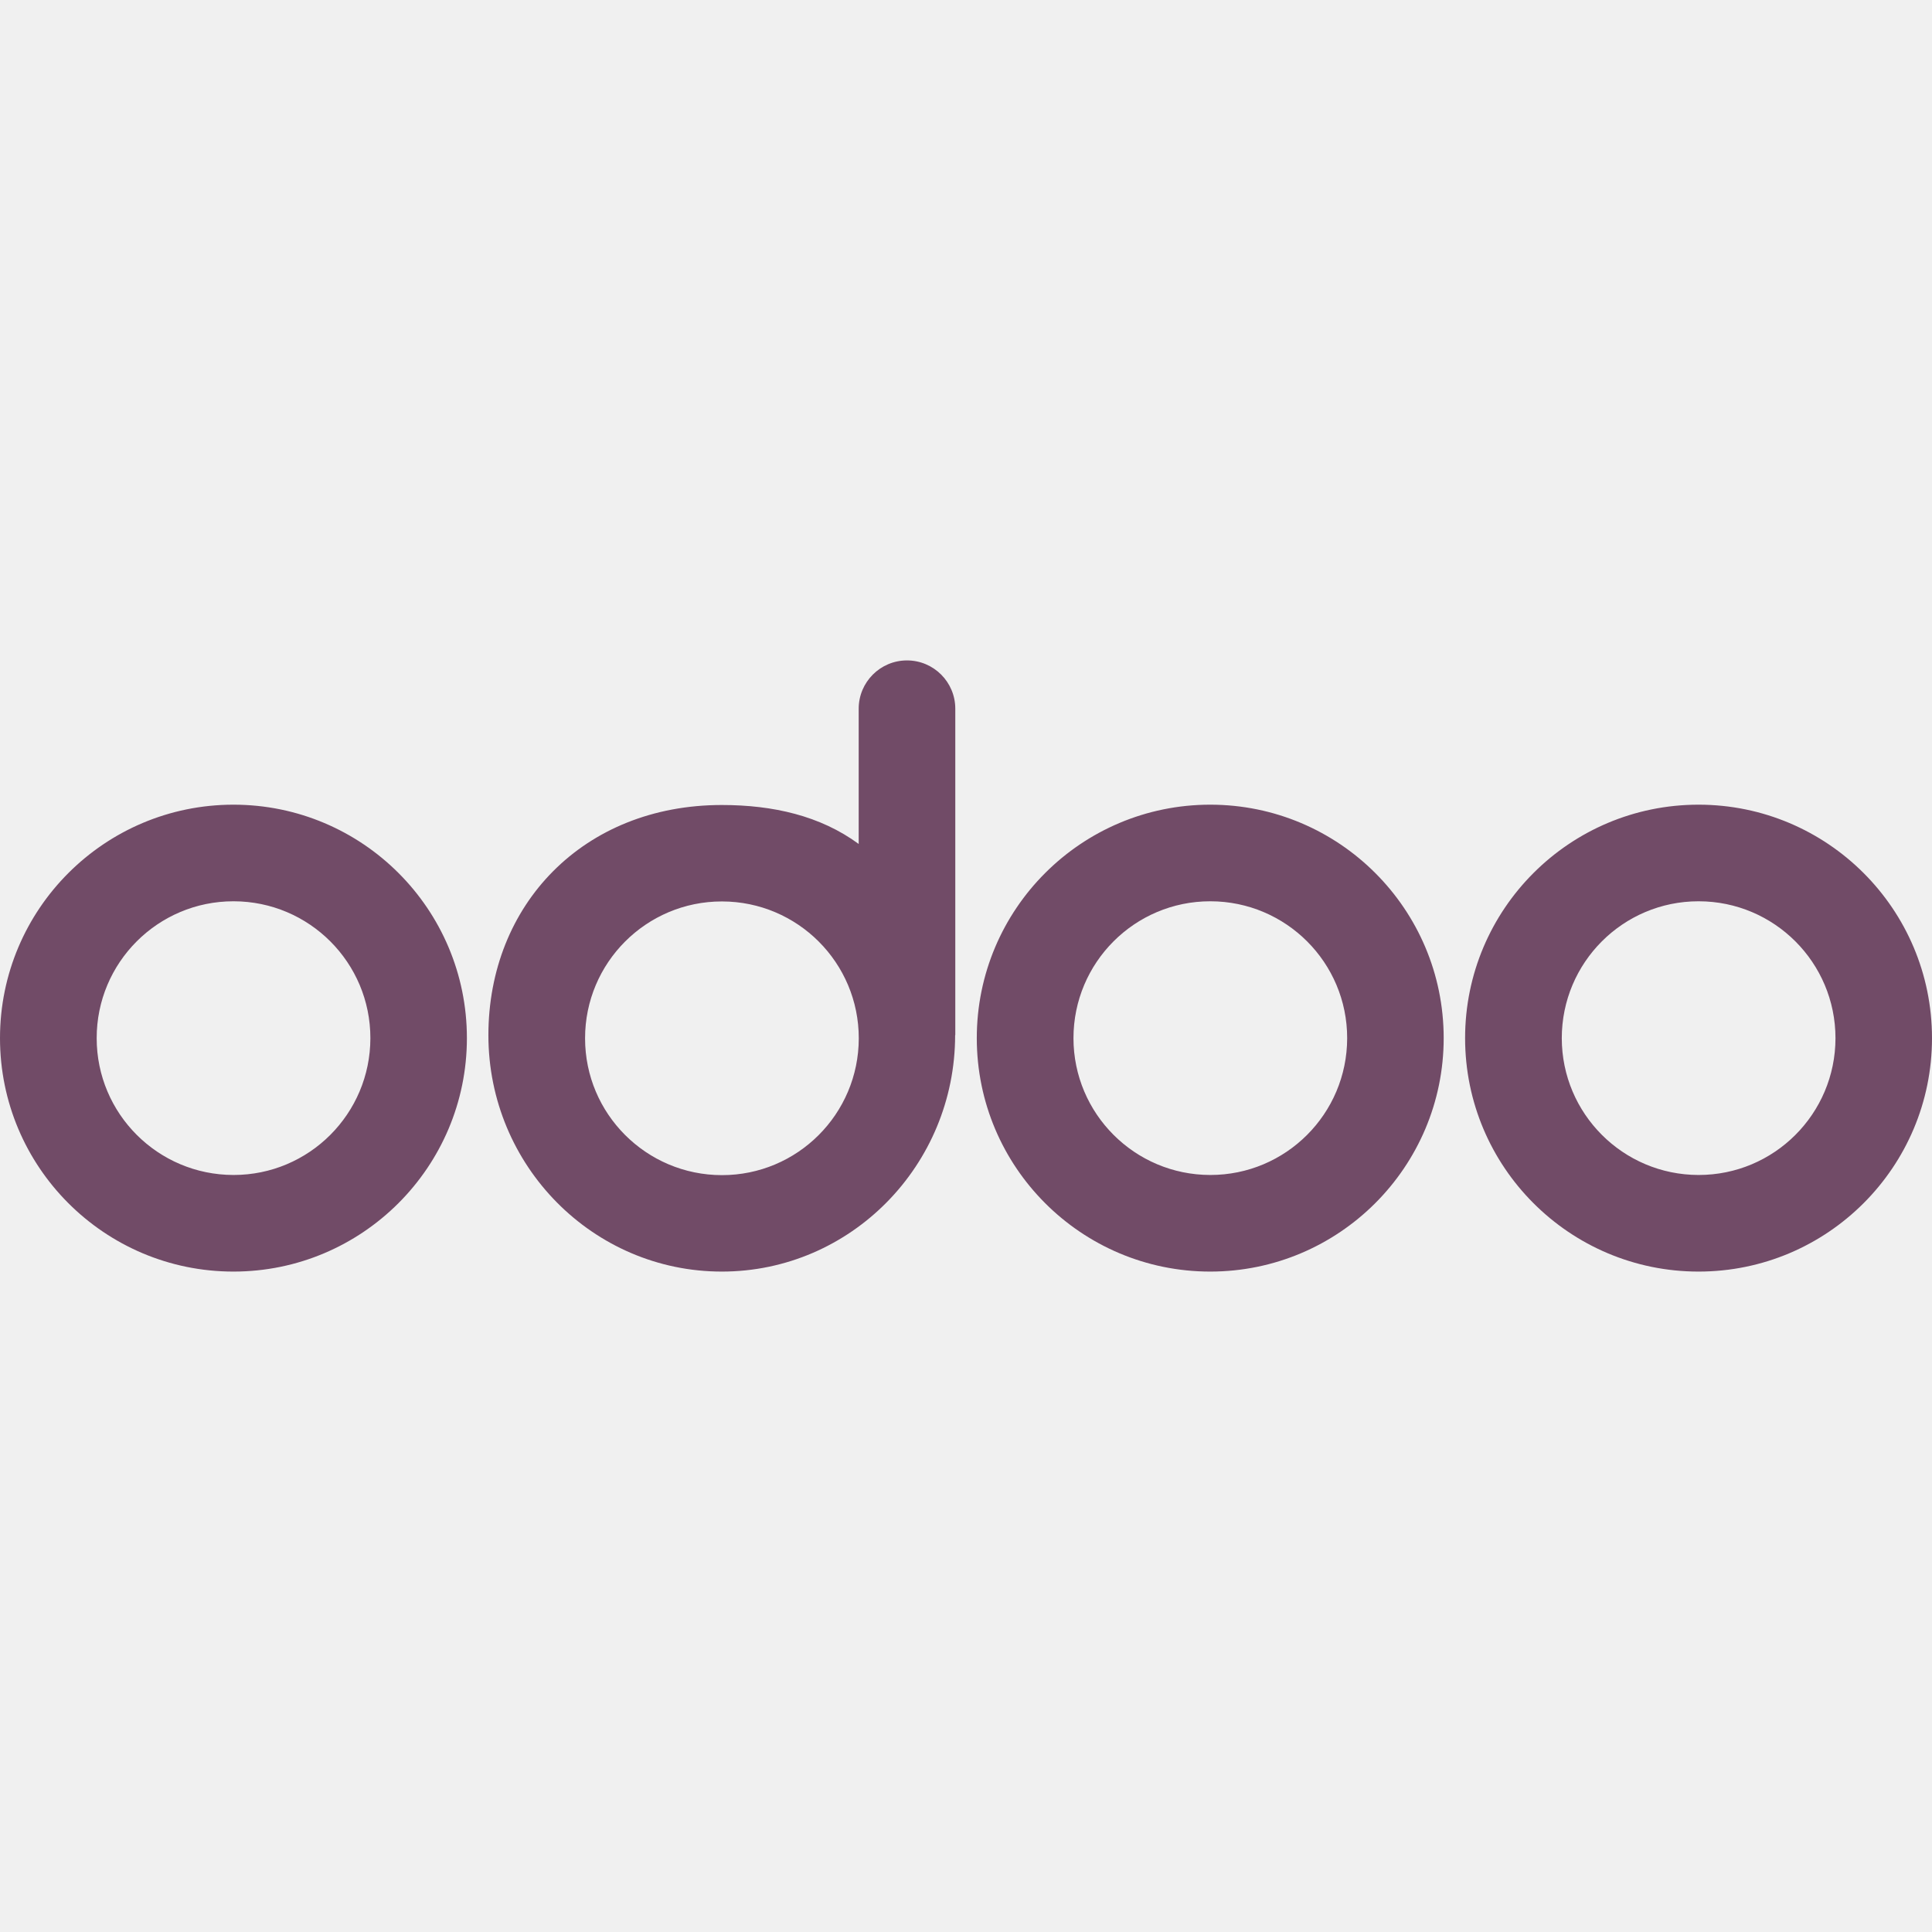
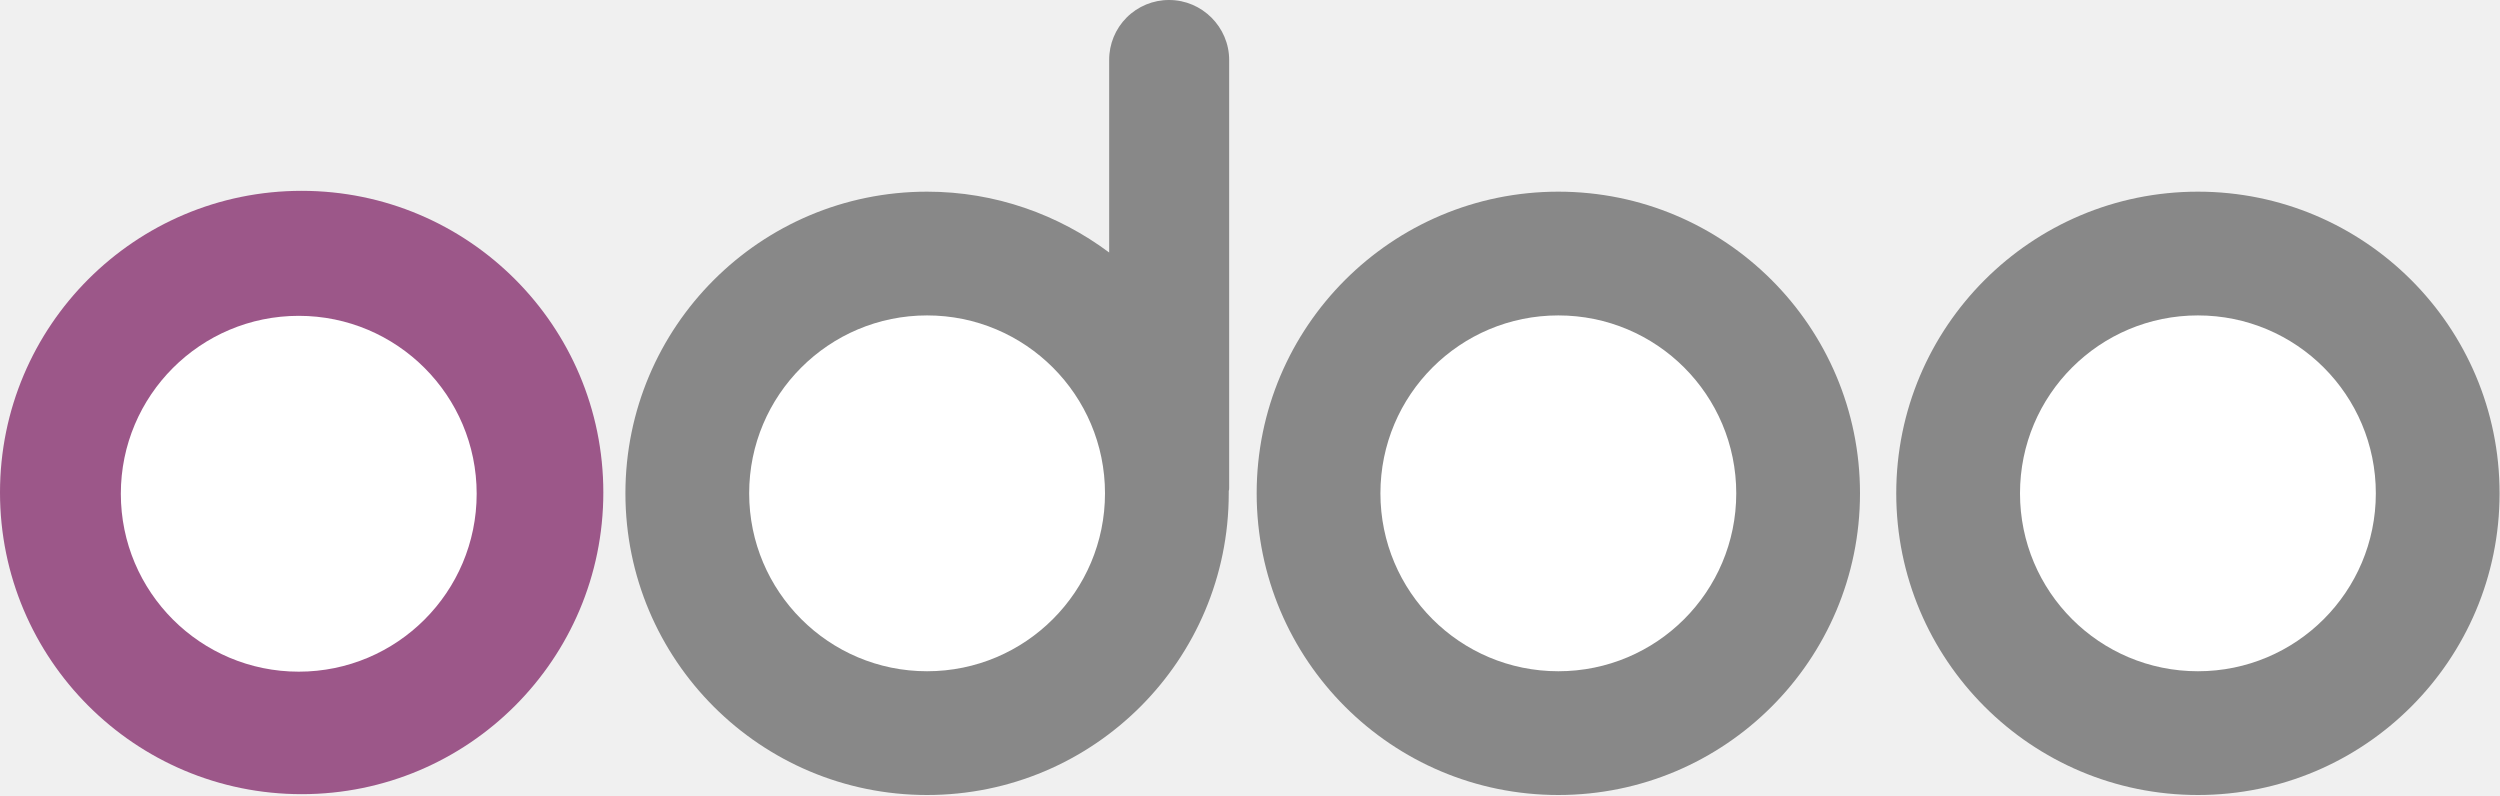
- <svg xmlns="http://www.w3.org/2000/svg" fill="#714B67" role="img" viewBox="0 0 24 24">
-   <path d="M21.1 15.796c-1.601 0-2.9-1.298-2.9-2.9s1.298-2.9 2.9-2.9c1.601 0 2.9 1.298 2.9 2.9 0 1.6-1.298 2.9-2.9 2.9zm0-1.2c.939.001 1.7-.76 1.701-1.699 0-.939-.76-1.7-1.699-1.701h-.002c-.939 0-1.699.762-1.699 1.701.001.938.761 1.698 1.699 1.699zm-6.066 1.2c-1.601 0-2.9-1.298-2.9-2.9s1.298-2.9 2.9-2.9c1.601 0 2.9 1.298 2.9 2.9 0 1.6-1.3 2.9-2.9 2.9zm0-1.2c.939.001 1.7-.76 1.701-1.699.001-.939-.76-1.7-1.699-1.701h-.002c-.939 0-1.699.762-1.699 1.701.001.938.761 1.698 1.699 1.699zM11.865 12.858c0 1.62-1.298 2.938-2.898 2.938s-2.9-1.314-2.9-2.936 1.18-2.86 2.9-2.86c.636 0 1.224.134 1.7.484v-1.68a.6.6 0 0 1 1.2 0v4.054h-.002zm-2.898 1.74c.939.001 1.7-.76 1.701-1.699.001-.939-.76-1.7-1.699-1.701h-.002c-.939 0-1.7.762-1.699 1.701 0.0.938.761 1.698 1.699 1.699zm-6.067 1.198C1.298 15.796 0 14.497 0 12.896s1.298-2.9 2.9-2.9 2.9 1.298 2.9 2.9c0 1.6-1.3 2.9-2.9 2.9zm0-1.2c.939.001 1.7-.76 1.701-1.699.001-.939-.76-1.7-1.699-1.701h-.002c-.939 0-1.7.762-1.699 1.701 0.0.938.761 1.698 1.699 1.699z" />
+ <svg xmlns="http://www.w3.org/2000/svg" width="600" height="191">
+   <circle cx="527.5" cy="118.4" r="72.4" fill="#888" />
+   <path d="M527.5 161.1c23.6 0 42.7-19.1 42.7-42.7s-19.1-42.7-42.7-42.7-42.7 19.1-42.7 42.7 19.1 42.7 42.7 42.7z" fill="#fff" />
+   <circle cx="374" cy="118.4" r="72.4" fill="#888" />
+   <path d="M374 161.1c23.6 0 42.7-19.1 42.7-42.7S397.6 75.7 374 75.7s-42.7 19.1-42.7 42.7 19.1 42.7 42.7 42.7z" fill="#fff" />
+   <path d="M294.9 117.8v.6c0 40-32.4 72.4-72.4 72.4s-72.4-32.4-72.4-72.4S182.5 46 222.5 46c16.4 0 31.5 5.5 43.7 14.6V14.4A14.34 14.34 0 0 1 280.6 0c7.9 0 14.4 6.5 14.4 14.4v102.7c0 .2 0 .5-.1.7z" fill="#888" />
+   <circle cx="222.5" cy="118.4" r="42.7" fill="#fff" />
+   <circle cx="72.4" cy="118.2" r="72.4" fill="#9c5789" />
+   <circle cx="71.7" cy="118.5" r="42.7" fill="#fff" />
</svg>
